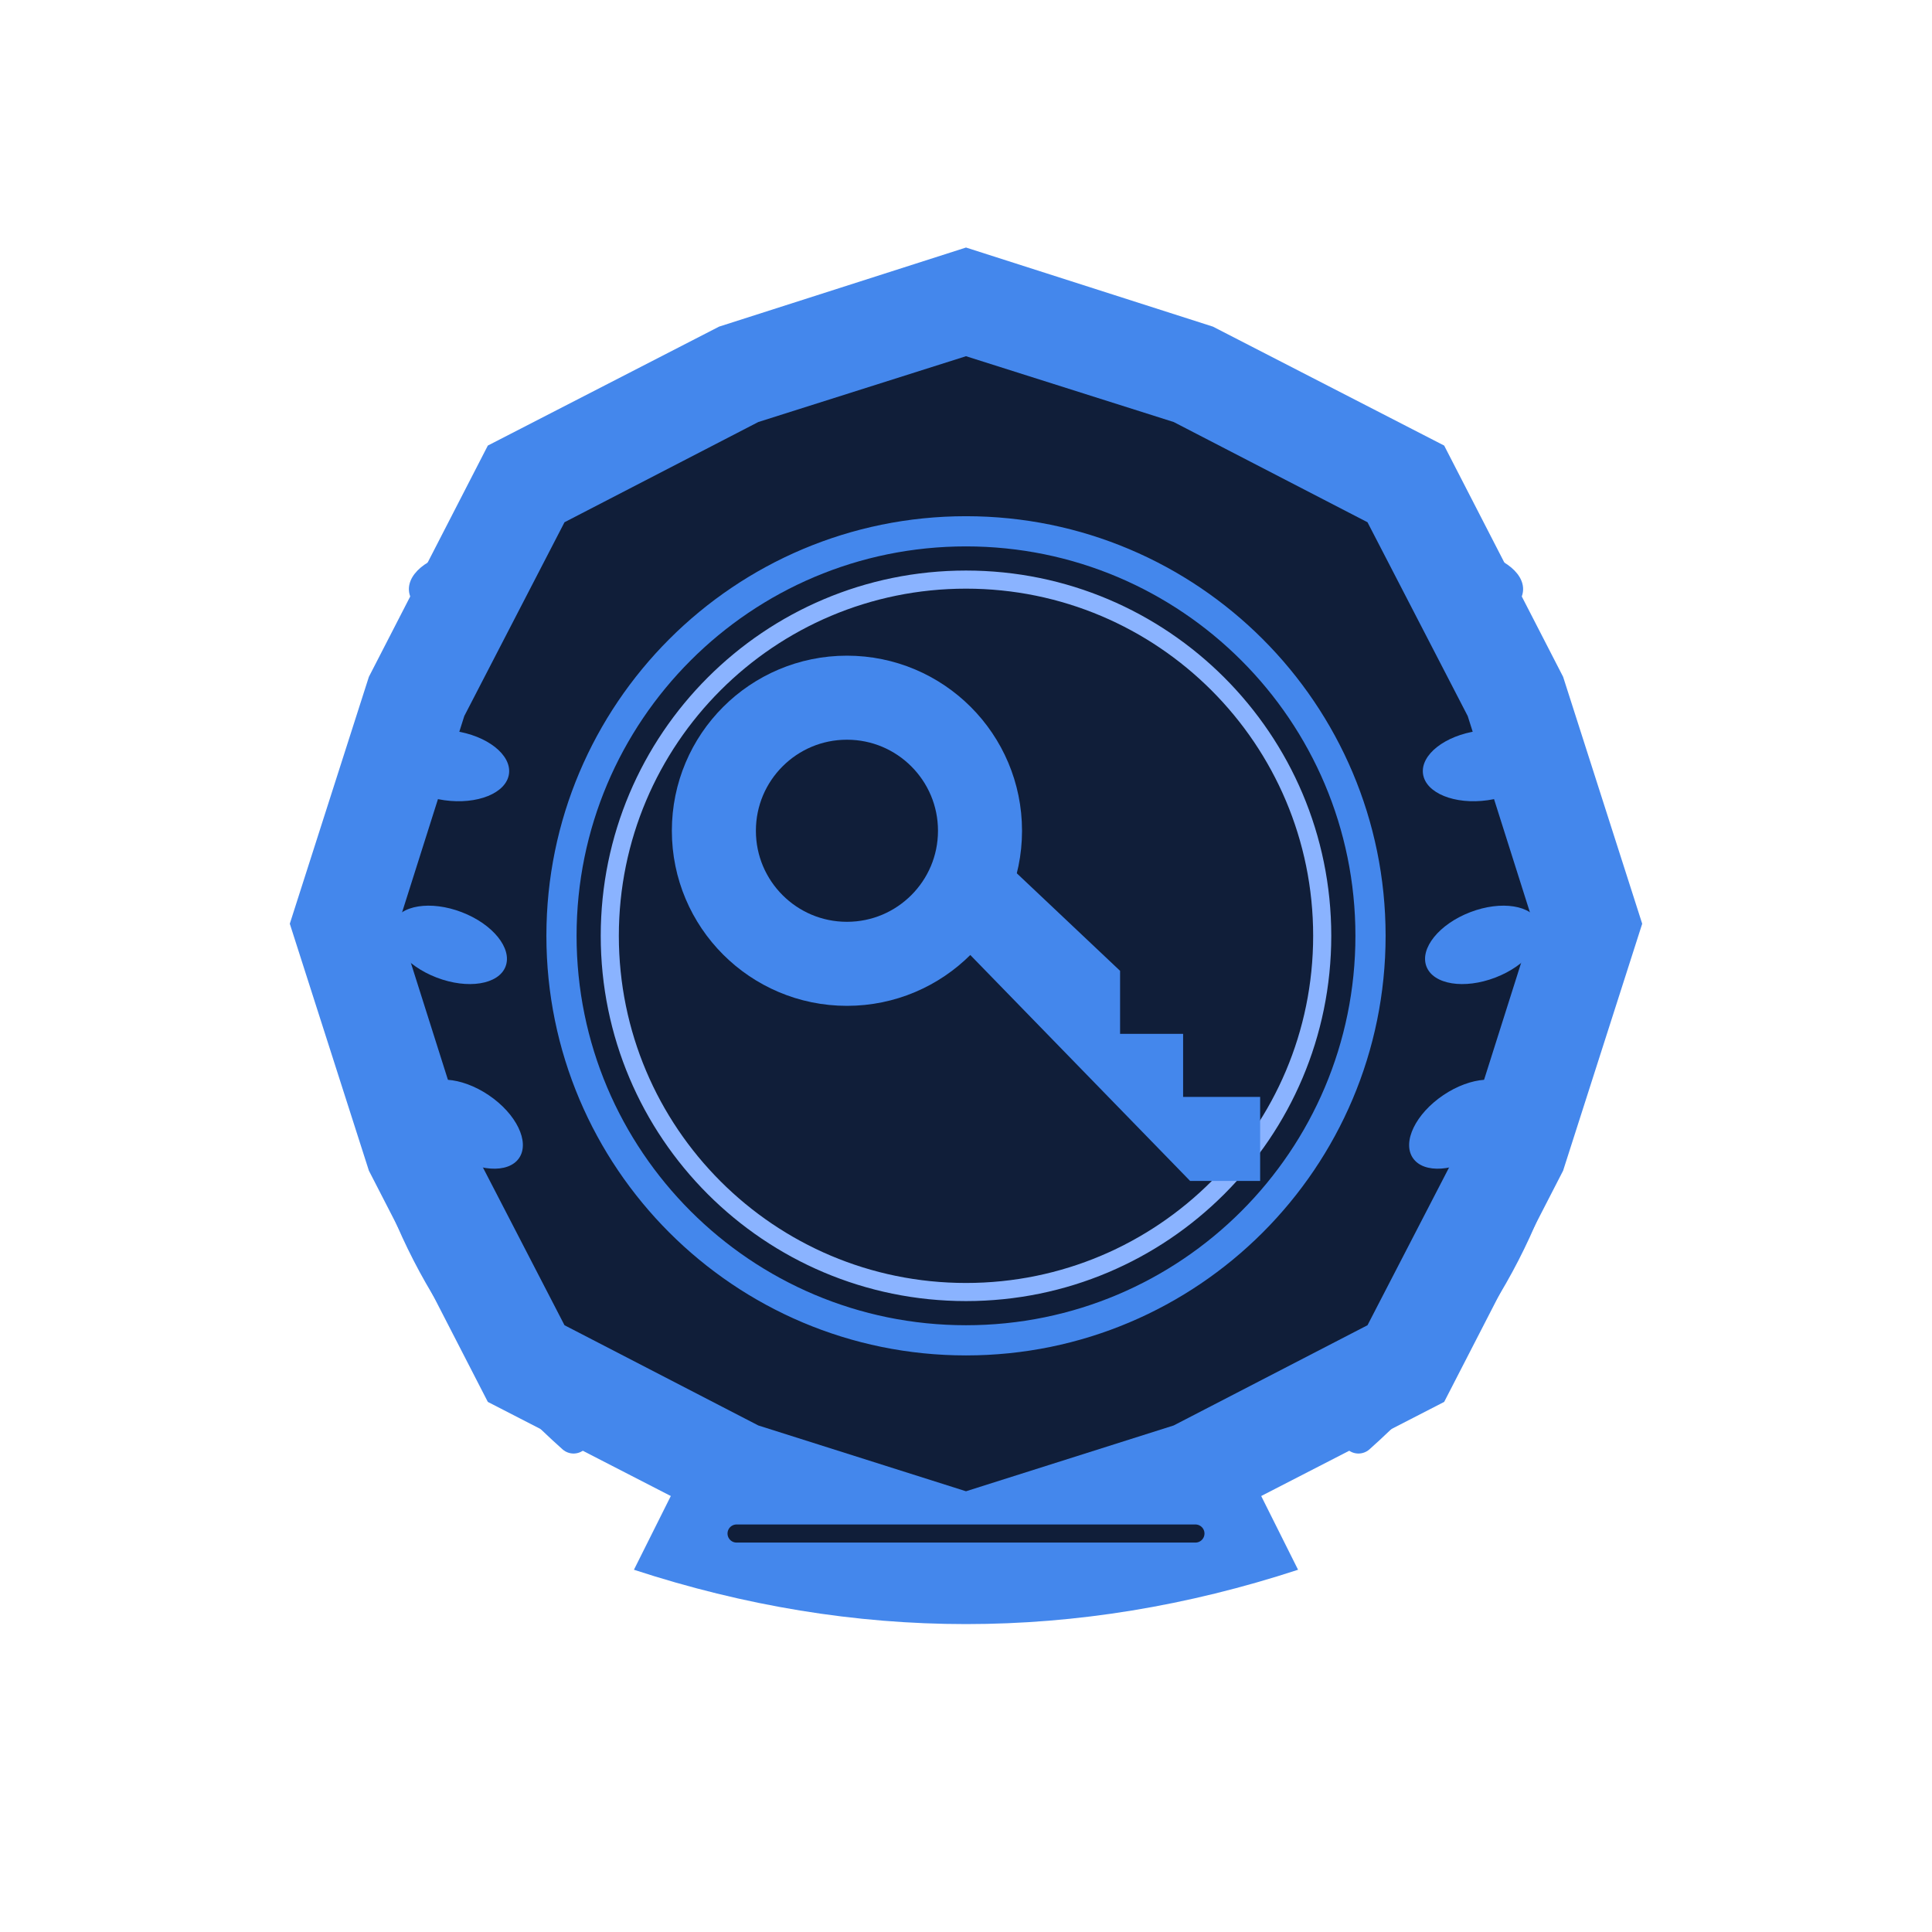
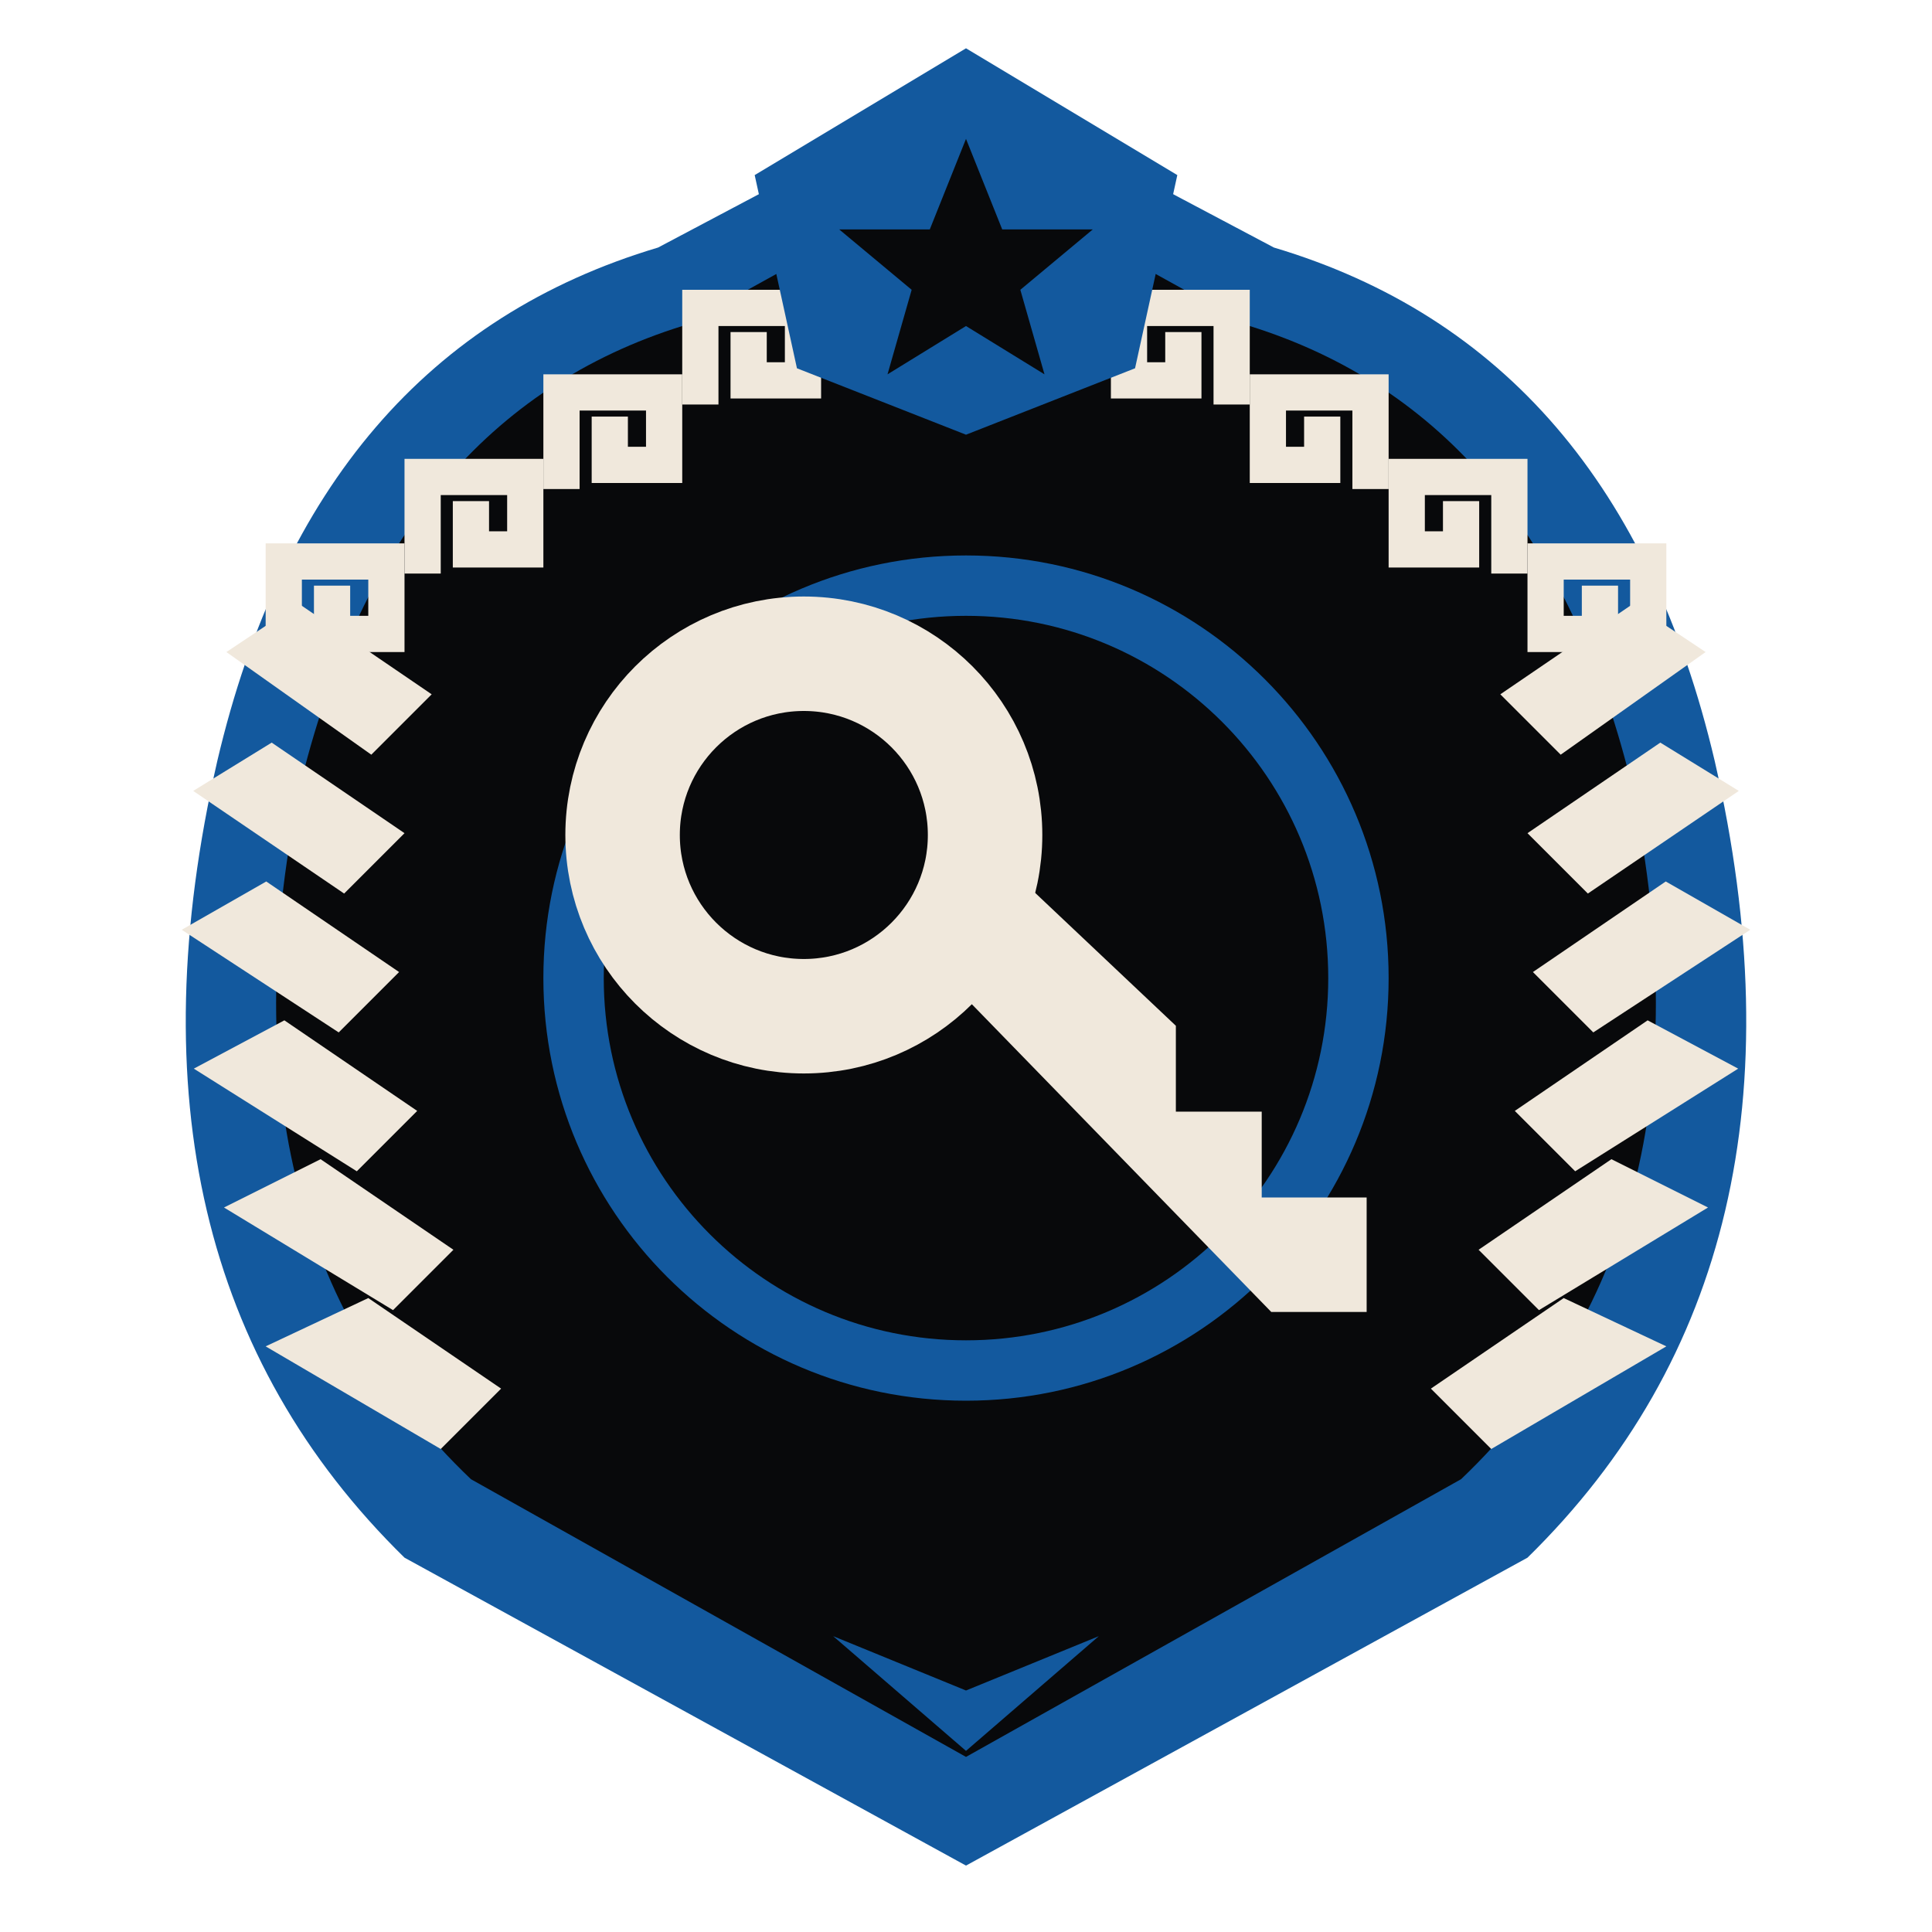
<svg xmlns="http://www.w3.org/2000/svg" width="320" height="320" viewBox="0 0 320 320">
-   <g stroke-linejoin="round" stroke-linecap="round">
-     <polygon points="160.0,41.0 200.9,54.1 239.2,73.8 258.9,112.1 272.0,153.0 258.9,193.9 239.2,232.2 200.9,251.9 160.0,265.0 119.1,251.9 80.8,232.2 61.1,193.9 48.0,153.0 61.1,112.1 80.8,73.8 119.1,54.1" fill="#4487ec" />
-     <polygon points="160.0,59.0 194.4,69.9 226.5,86.5 243.1,118.6 254.0,153.0 243.1,187.4 226.5,219.5 194.4,236.1 160.0,247.0 125.6,236.1 93.5,219.5 76.9,187.4 66.0,153.0 76.9,118.6 93.5,86.5 125.6,69.9" fill="#101e39" />
-     <path d="M95 238Q40 189 72 103" stroke="#4487ec" stroke-width="5.5" fill="none" />
-     <ellipse cx="83.0" cy="216.0" rx="10" ry="5.8" fill="#4487ec" transform="rotate(47 83.0 216.0)" />
-     <ellipse cx="77.7" cy="186.2" rx="10" ry="5.8" fill="#4487ec" transform="rotate(34 77.7 186.2)" />
-     <ellipse cx="74.4" cy="156.5" rx="10" ry="5.8" fill="#4487ec" transform="rotate(21 74.4 156.5)" />
-     <ellipse cx="74.4" cy="126.8" rx="10" ry="5.8" fill="#4487ec" transform="rotate(8 74.4 126.8)" />
-     <ellipse cx="77.7" cy="97.0" rx="10" ry="5.8" fill="#4487ec" transform="rotate(-5 77.7 97.0)" />
-     <path d="M225 238Q280 189 248 103" stroke="#4487ec" stroke-width="5.5" fill="none" />
-     <ellipse cx="237.0" cy="216.0" rx="10" ry="5.8" fill="#4487ec" transform="rotate(-47 237.0 216.0)" />
-     <ellipse cx="242.3" cy="186.2" rx="10" ry="5.8" fill="#4487ec" transform="rotate(-34 242.3 186.2)" />
-     <ellipse cx="245.6" cy="156.5" rx="10" ry="5.8" fill="#4487ec" transform="rotate(-21 245.6 156.5)" />
-     <ellipse cx="245.6" cy="126.8" rx="10" ry="5.8" fill="#4487ec" transform="rotate(-8 245.6 126.8)" />
-     <ellipse cx="242.3" cy="97.0" rx="10" ry="5.8" fill="#4487ec" transform="rotate(5 242.3 97.0)" />
-     <circle cx="160" cy="155" r="67" fill="#101e39" stroke="#4487ec" stroke-width="5" />
-     <circle cx="160" cy="155" r="59" fill="none" stroke="#8ab3ff" stroke-width="3" />
-     <g transform="translate(160 155) scale(1.16)">
-       <circle cx="-17" cy="-15" r="19" fill="none" stroke="#4487ec" stroke-width="12" />
-       <path d="M-4-2L32 35H42V23H31V14H22V5L4-12Z" fill="#4487ec" />
+   <g stroke-linecap="square" stroke-linejoin="miter">
+     <path d="M160 14L211 41Q268 58 284 126Q303 209 253 258L160 309L67 258Q17 209 36 126Q52 58 109 41Z" fill="#13599e" />
+     <path d="M160 28L207 54Q255 69 270 129Q286 203 242 245L160 291L78 245Q34 203 50 129Q65 69 113 54Z" fill="#08090b" />
+     <path d="M47 106v-13h17v12h-9v-5" fill="none" stroke="#f0e8dc" stroke-width="6" stroke-linecap="square" stroke-linejoin="miter" />
+     <path d="M70 92v-13h17v12h-9v-5" fill="none" stroke="#f0e8dc" stroke-width="6" stroke-linecap="square" stroke-linejoin="miter" />
+     <path d="M93 78v-13h17v12h-9v-5" fill="none" stroke="#f0e8dc" stroke-width="6" stroke-linecap="square" stroke-linejoin="miter" />
+     <path d="M116 64v-13h17v12h-9v-5" fill="none" stroke="#f0e8dc" stroke-width="6" stroke-linecap="square" stroke-linejoin="miter" />
+     <path d="M273 106v-13h-17v12h9v-5" fill="none" stroke="#f0e8dc" stroke-width="6" stroke-linecap="square" stroke-linejoin="miter" />
+     <path d="M250 92v-13h-17v12h9v-5" fill="none" stroke="#f0e8dc" stroke-width="6" stroke-linecap="square" stroke-linejoin="miter" />
+     <path d="M227 78v-13h-17v12h9v-5" fill="none" stroke="#f0e8dc" stroke-width="6" stroke-linecap="square" stroke-linejoin="miter" />
+     <path d="M204 64v-13h-17v12h9v-5" fill="none" stroke="#f0e8dc" stroke-width="6" stroke-linecap="square" stroke-linejoin="miter" />
+     <circle cx="160" cy="162" r="70" fill="#13599e" />
+     <circle cx="160" cy="162" r="60" fill="#08090b" />
+     <g transform="translate(160 162) scale(1.58)">
+       <circle cx="-17" cy="-15" r="19" fill="none" stroke="#f0e8dc" stroke-width="12" />
+       <path d="M-4-2L32 35H42V23H31V14H22V5L4-12Z" fill="#f0e8dc" />
    </g>
-     <path d="M113 244Q160 255 207 244L215 260Q160 278 105 260Z" fill="#4487ec" />
-     <path d="M122 254H198" stroke="#101e39" stroke-width="3" />
+     <polygon points="73.0,240 44.0,223 61.0,215 83.0,230" fill="#f0e8dc" />
+     <polygon points="65.1,217 37.1,200 53.1,192 75.1,207" fill="#f0e8dc" />
+     <polygon points="59.1,194 32.1,177 47.1,169 69.1,184" fill="#f0e8dc" />
+     <polygon points="56.1,171 30.1,154 44.1,146 66.1,161" fill="#f0e8dc" />
+     <polygon points="57.0,148 32.0,131 45.0,123 67.0,138" fill="#f0e8dc" />
+     <polygon points="61.5,125 37.5,108 49.5,100 71.5,115" fill="#f0e8dc" />
+     <polygon points="247.0,240 276.0,223 259.0,215 237.0,230" fill="#f0e8dc" />
+     <polygon points="254.9,217 282.9,200 266.9,192 244.9,207" fill="#f0e8dc" />
+     <polygon points="260.9,194 287.9,177 272.9,169 250.9,184" fill="#f0e8dc" />
+     <polygon points="263.9,171 289.9,154 275.9,146 253.9,161" fill="#f0e8dc" />
+     <polygon points="263.0,148 288.0,131 275.0,123 253.0,138" fill="#f0e8dc" />
+     <polygon points="258.5,125 282.5,108 270.5,100 248.5,115" fill="#f0e8dc" />
+     <path d="M125 29L160 8L195 29L188 61L160 72L132 61Z" fill="#13599e" />
+     <path d="M160 23L166 38L181 38L169 48L173 62L160 54L147 62L151 48L139 38L154 38Z" fill="#08090b" />
+     <path d="M138 271L160 290L182 271L160 280Z" fill="#13599e" />
  </g>
</svg>
